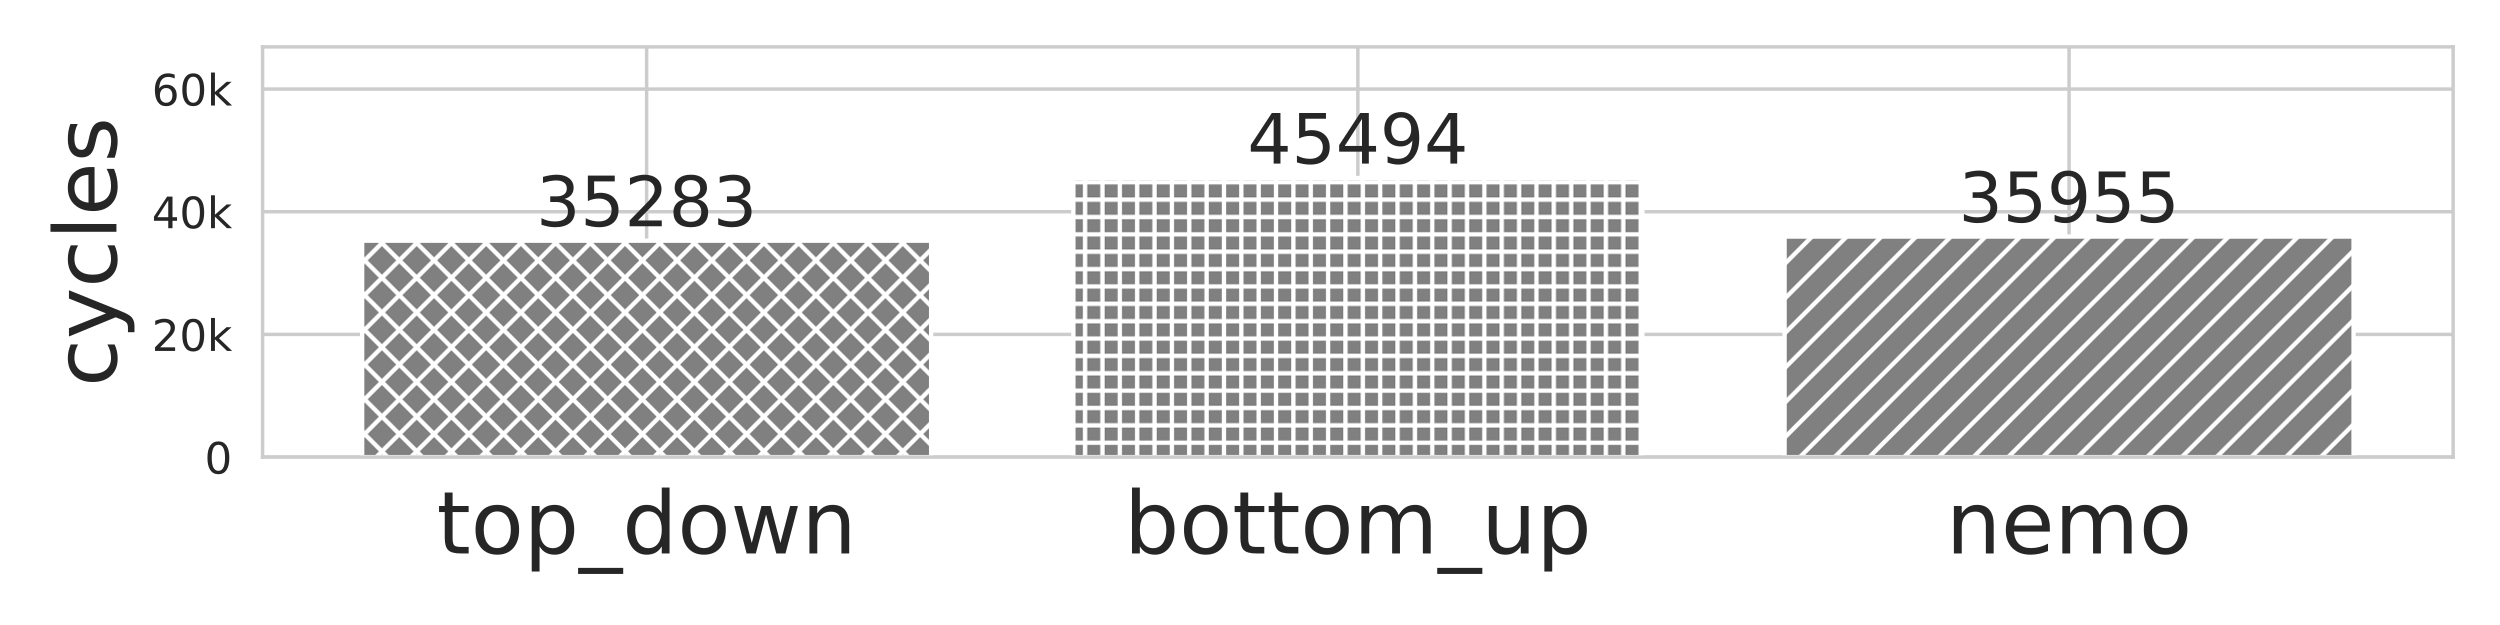
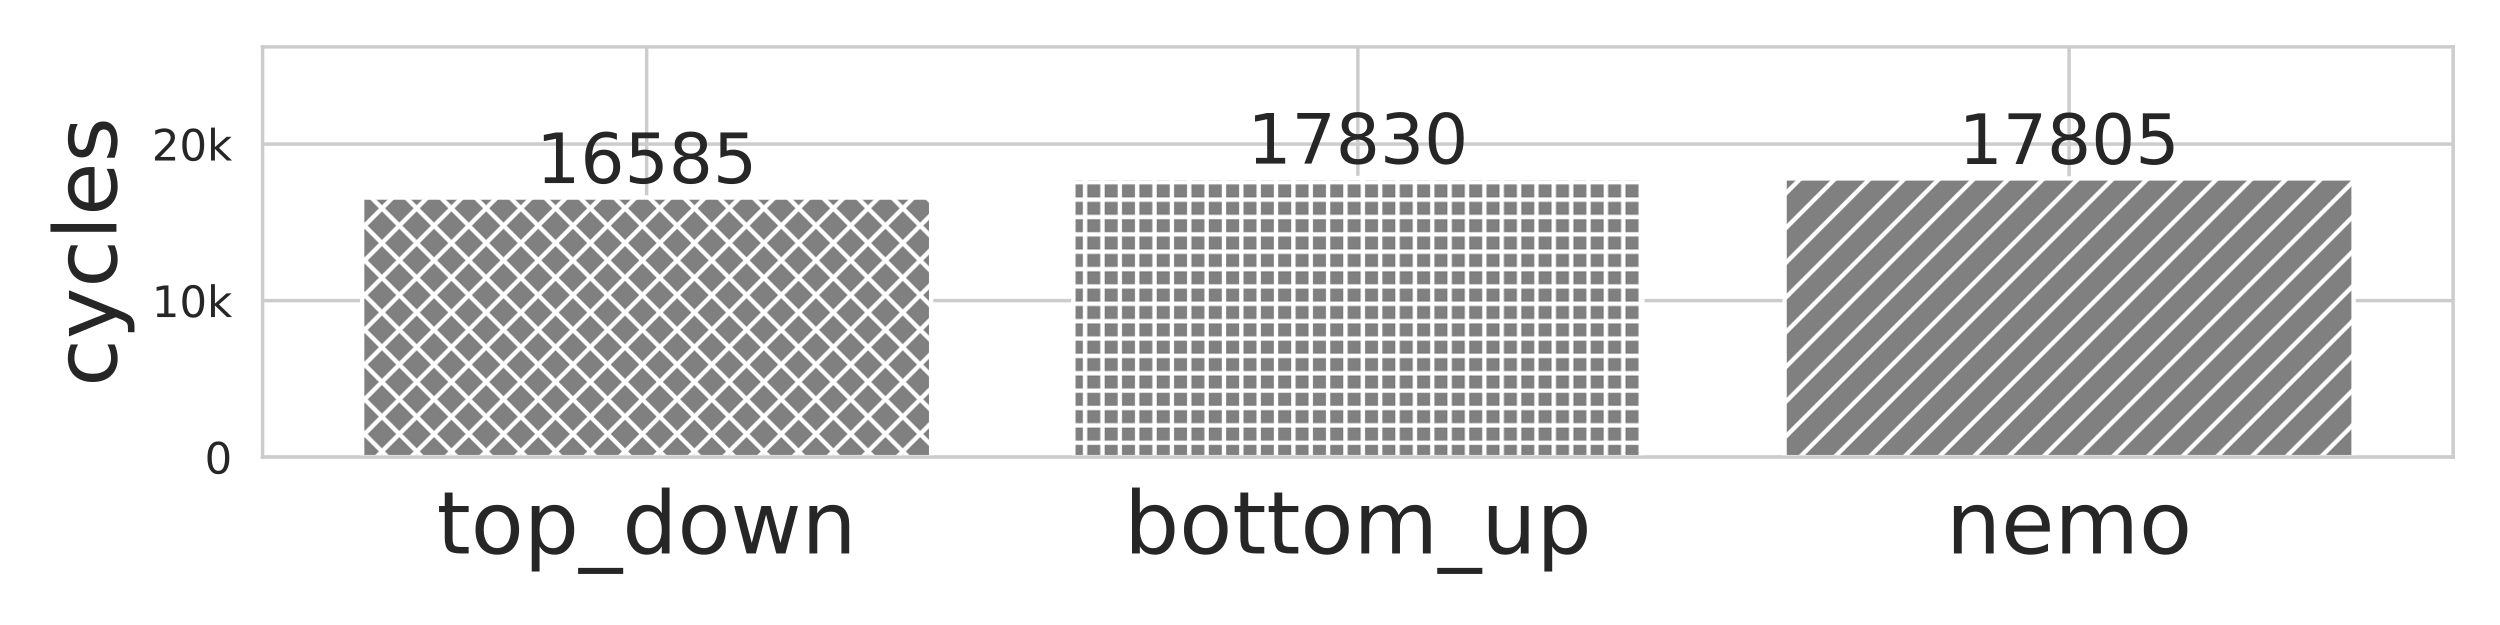
<svg xmlns="http://www.w3.org/2000/svg" xmlns:xlink="http://www.w3.org/1999/xlink" width="576pt" height="144pt" viewBox="0 0 576 144" version="1.1">
  <defs>
    <style type="text/css">*{stroke-linejoin: round; stroke-linecap: butt}</style>
  </defs>
  <g id="figure_1">
    <g id="patch_1">
      <path d="M 0 144  L 576 144  L 576 0  L 0 0  z " style="fill: #ffffff" />
    </g>
    <g id="axes_1">
      <g id="patch_2">
        <path d="M 60.5 105.32  L 565.2 105.32  L 565.2 10.8  L 60.5 10.8  z " style="fill: #ffffff" />
      </g>
      <g id="matplotlib.axis_1">
        <g id="xtick_1">
          <g id="line2d_1">
-             <path d="M 148.986 105.32  L 148.986 10.8  " clip-path="url(#pafba646f76)" style="fill: none; stroke: #cccccc; stroke-width: 0.8; stroke-linecap: round" />
+             <path d="M 148.986 105.32  L 148.986 10.8  " clip-path="url(#p409f884cc3)" style="fill: none; stroke: #cccccc; stroke-width: 0.8; stroke-linecap: round" />
          </g>
          <g id="text_1">
            <g style="fill: #262626" transform="translate(100.6161 127.5169) scale(0.2 -0.2)">
              <defs>
                <path id="DejaVuSans-74" d="M 1172 4494  L 1172 3500  L 2356 3500  L 2356 3053  L 1172 3053  L 1172 1153  Q 1172 725 1289 603  Q 1406 481 1766 481  L 2356 481  L 2356 0  L 1766 0  Q 1100 0 847 248  Q 594 497 594 1153  L 594 3053  L 172 3053  L 172 3500  L 594 3500  L 594 4494  L 1172 4494  z " transform="scale(0.015625)" />
                <path id="DejaVuSans-6f" d="M 1959 3097  Q 1497 3097 1228 2736  Q 959 2375 959 1747  Q 959 1119 1226 758  Q 1494 397 1959 397  Q 2419 397 2687 759  Q 2956 1122 2956 1747  Q 2956 2369 2687 2733  Q 2419 3097 1959 3097  z M 1959 3584  Q 2709 3584 3137 3096  Q 3566 2609 3566 1747  Q 3566 888 3137 398  Q 2709 -91 1959 -91  Q 1206 -91 779 398  Q 353 888 353 1747  Q 353 2609 779 3096  Q 1206 3584 1959 3584  z " transform="scale(0.015625)" />
                <path id="DejaVuSans-70" d="M 1159 525  L 1159 -1331  L 581 -1331  L 581 3500  L 1159 3500  L 1159 2969  Q 1341 3281 1617 3432  Q 1894 3584 2278 3584  Q 2916 3584 3314 3078  Q 3713 2572 3713 1747  Q 3713 922 3314 415  Q 2916 -91 2278 -91  Q 1894 -91 1617 61  Q 1341 213 1159 525  z M 3116 1747  Q 3116 2381 2855 2742  Q 2594 3103 2138 3103  Q 1681 3103 1420 2742  Q 1159 2381 1159 1747  Q 1159 1113 1420 752  Q 1681 391 2138 391  Q 2594 391 2855 752  Q 3116 1113 3116 1747  z " transform="scale(0.015625)" />
                <path id="DejaVuSans-5f" d="M 3263 -1063  L 3263 -1509  L -63 -1509  L -63 -1063  L 3263 -1063  z " transform="scale(0.015625)" />
                <path id="DejaVuSans-64" d="M 2906 2969  L 2906 4863  L 3481 4863  L 3481 0  L 2906 0  L 2906 525  Q 2725 213 2448 61  Q 2172 -91 1784 -91  Q 1150 -91 751 415  Q 353 922 353 1747  Q 353 2572 751 3078  Q 1150 3584 1784 3584  Q 2172 3584 2448 3432  Q 2725 3281 2906 2969  z M 947 1747  Q 947 1113 1208 752  Q 1469 391 1925 391  Q 2381 391 2643 752  Q 2906 1113 2906 1747  Q 2906 2381 2643 2742  Q 2381 3103 1925 3103  Q 1469 3103 1208 2742  Q 947 2381 947 1747  z " transform="scale(0.015625)" />
                <path id="DejaVuSans-77" d="M 269 3500  L 844 3500  L 1563 769  L 2278 3500  L 2956 3500  L 3675 769  L 4391 3500  L 4966 3500  L 4050 0  L 3372 0  L 2619 2869  L 1863 0  L 1184 0  L 269 3500  z " transform="scale(0.015625)" />
                <path id="DejaVuSans-6e" d="M 3513 2113  L 3513 0  L 2938 0  L 2938 2094  Q 2938 2591 2744 2837  Q 2550 3084 2163 3084  Q 1697 3084 1428 2787  Q 1159 2491 1159 1978  L 1159 0  L 581 0  L 581 3500  L 1159 3500  L 1159 2956  Q 1366 3272 1645 3428  Q 1925 3584 2291 3584  Q 2894 3584 3203 3211  Q 3513 2838 3513 2113  z " transform="scale(0.015625)" />
              </defs>
              <use xlink:href="#DejaVuSans-74" />
              <use xlink:href="#DejaVuSans-6f" x="39.209" />
              <use xlink:href="#DejaVuSans-70" x="100.391" />
              <use xlink:href="#DejaVuSans-5f" x="163.867" />
              <use xlink:href="#DejaVuSans-64" x="213.867" />
              <use xlink:href="#DejaVuSans-6f" x="277.344" />
              <use xlink:href="#DejaVuSans-77" x="338.525" />
              <use xlink:href="#DejaVuSans-6e" x="420.312" />
            </g>
          </g>
        </g>
        <g id="xtick_2">
          <g id="line2d_2">
-             <path d="M 312.85 105.32  L 312.85 10.8  " clip-path="url(#pafba646f76)" style="fill: none; stroke: #cccccc; stroke-width: 0.8; stroke-linecap: round" />
+             <path d="M 312.85 105.32  L 312.85 10.8  " clip-path="url(#p409f884cc3)" style="fill: none; stroke: #cccccc; stroke-width: 0.8; stroke-linecap: round" />
          </g>
          <g id="text_2">
            <g style="fill: #262626" transform="translate(258.9969 127.5169) scale(0.2 -0.2)">
              <defs>
                <path id="DejaVuSans-62" d="M 3116 1747  Q 3116 2381 2855 2742  Q 2594 3103 2138 3103  Q 1681 3103 1420 2742  Q 1159 2381 1159 1747  Q 1159 1113 1420 752  Q 1681 391 2138 391  Q 2594 391 2855 752  Q 3116 1113 3116 1747  z M 1159 2969  Q 1341 3281 1617 3432  Q 1894 3584 2278 3584  Q 2916 3584 3314 3078  Q 3713 2572 3713 1747  Q 3713 922 3314 415  Q 2916 -91 2278 -91  Q 1894 -91 1617 61  Q 1341 213 1159 525  L 1159 0  L 581 0  L 581 4863  L 1159 4863  L 1159 2969  z " transform="scale(0.015625)" />
                <path id="DejaVuSans-6d" d="M 3328 2828  Q 3544 3216 3844 3400  Q 4144 3584 4550 3584  Q 5097 3584 5394 3201  Q 5691 2819 5691 2113  L 5691 0  L 5113 0  L 5113 2094  Q 5113 2597 4934 2840  Q 4756 3084 4391 3084  Q 3944 3084 3684 2787  Q 3425 2491 3425 1978  L 3425 0  L 2847 0  L 2847 2094  Q 2847 2600 2669 2842  Q 2491 3084 2119 3084  Q 1678 3084 1418 2786  Q 1159 2488 1159 1978  L 1159 0  L 581 0  L 581 3500  L 1159 3500  L 1159 2956  Q 1356 3278 1631 3431  Q 1906 3584 2284 3584  Q 2666 3584 2933 3390  Q 3200 3197 3328 2828  z " transform="scale(0.015625)" />
                <path id="DejaVuSans-75" d="M 544 1381  L 544 3500  L 1119 3500  L 1119 1403  Q 1119 906 1312 657  Q 1506 409 1894 409  Q 2359 409 2629 706  Q 2900 1003 2900 1516  L 2900 3500  L 3475 3500  L 3475 0  L 2900 0  L 2900 538  Q 2691 219 2414 64  Q 2138 -91 1772 -91  Q 1169 -91 856 284  Q 544 659 544 1381  z M 1991 3584  L 1991 3584  z " transform="scale(0.015625)" />
              </defs>
              <use xlink:href="#DejaVuSans-62" />
              <use xlink:href="#DejaVuSans-6f" x="63.477" />
              <use xlink:href="#DejaVuSans-74" x="124.658" />
              <use xlink:href="#DejaVuSans-74" x="163.867" />
              <use xlink:href="#DejaVuSans-6f" x="203.076" />
              <use xlink:href="#DejaVuSans-6d" x="264.258" />
              <use xlink:href="#DejaVuSans-5f" x="361.67" />
              <use xlink:href="#DejaVuSans-75" x="411.67" />
              <use xlink:href="#DejaVuSans-70" x="475.049" />
            </g>
          </g>
        </g>
        <g id="xtick_3">
          <g id="line2d_3">
-             <path d="M 476.714 105.32  L 476.714 10.8  " clip-path="url(#pafba646f76)" style="fill: none; stroke: #cccccc; stroke-width: 0.8; stroke-linecap: round" />
+             <path d="M 476.714 105.32  L 476.714 10.8  " clip-path="url(#p409f884cc3)" style="fill: none; stroke: #cccccc; stroke-width: 0.8; stroke-linecap: round" />
          </g>
          <g id="text_3">
            <g style="fill: #262626" transform="translate(448.3636 127.5169) scale(0.2 -0.2)">
              <defs>
                <path id="DejaVuSans-65" d="M 3597 1894  L 3597 1613  L 953 1613  Q 991 1019 1311 708  Q 1631 397 2203 397  Q 2534 397 2845 478  Q 3156 559 3463 722  L 3463 178  Q 3153 47 2828 -22  Q 2503 -91 2169 -91  Q 1331 -91 842 396  Q 353 884 353 1716  Q 353 2575 817 3079  Q 1281 3584 2069 3584  Q 2775 3584 3186 3129  Q 3597 2675 3597 1894  z M 3022 2063  Q 3016 2534 2758 2815  Q 2500 3097 2075 3097  Q 1594 3097 1305 2825  Q 1016 2553 972 2059  L 3022 2063  z " transform="scale(0.015625)" />
              </defs>
              <use xlink:href="#DejaVuSans-6e" />
              <use xlink:href="#DejaVuSans-65" x="63.379" />
              <use xlink:href="#DejaVuSans-6d" x="124.902" />
              <use xlink:href="#DejaVuSans-6f" x="222.314" />
            </g>
          </g>
        </g>
      </g>
      <g id="matplotlib.axis_2">
        <g id="ytick_1">
          <g id="line2d_4">
-             <path d="M 60.5 105.32  L 565.2 105.32  " clip-path="url(#pafba646f76)" style="fill: none; stroke: #cccccc; stroke-width: 0.8; stroke-linecap: round" />
+             <path d="M 60.5 105.32  L 565.2 105.32  " clip-path="url(#p409f884cc3)" style="fill: none; stroke: #cccccc; stroke-width: 0.8; stroke-linecap: round" />
          </g>
          <g id="text_4">
            <g style="fill: #262626" transform="translate(47.1375 109.1192) scale(0.1 -0.1)">
              <defs>
                <path id="DejaVuSans-30" d="M 2034 4250  Q 1547 4250 1301 3770  Q 1056 3291 1056 2328  Q 1056 1369 1301 889  Q 1547 409 2034 409  Q 2525 409 2770 889  Q 3016 1369 3016 2328  Q 3016 3291 2770 3770  Q 2525 4250 2034 4250  z M 2034 4750  Q 2819 4750 3233 4129  Q 3647 3509 3647 2328  Q 3647 1150 3233 529  Q 2819 -91 2034 -91  Q 1250 -91 836 529  Q 422 1150 422 2328  Q 422 3509 836 4129  Q 1250 4750 2034 4750  z " transform="scale(0.015625)" />
              </defs>
              <use xlink:href="#DejaVuSans-30" />
            </g>
          </g>
        </g>
        <g id="ytick_2">
          <g id="line2d_5">
-             <path d="M 60.5 77.053  L 565.2 77.053  " clip-path="url(#pafba646f76)" style="fill: none; stroke: #cccccc; stroke-width: 0.8; stroke-linecap: round" />
+             <path d="M 60.5 69.257  L 565.2 69.257  " clip-path="url(#p409f884cc3)" style="fill: none; stroke: #cccccc; stroke-width: 0.8; stroke-linecap: round" />
          </g>
          <g id="text_5">
-             <g style="fill: #262626" transform="translate(34.98438 80.85182) scale(0.1 -0.1)">
+             <g style="fill: #262626" transform="translate(34.98438 73.0565) scale(0.1 -0.1)">
+               <defs>
+                 <path id="DejaVuSans-31" d="M 794 531  L 1825 531  L 1825 4091  L 703 3866  L 703 4441  L 1819 4666  L 2450 4666  L 2450 531  L 3481 531  L 3481 0  L 794 0  L 794 531  z " transform="scale(0.015625)" />
+                 <path id="DejaVuSans-6b" d="M 581 4863  L 1159 4863  L 1159 1991  L 2875 3500  L 3609 3500  L 1753 1863  L 3688 0  L 2938 0  L 1159 1709  L 1159 0  L 581 0  L 581 4863  z " transform="scale(0.015625)" />
+               </defs>
+               <use xlink:href="#DejaVuSans-31" />
+               <use xlink:href="#DejaVuSans-30" x="63.623" />
+               <use xlink:href="#DejaVuSans-6b" x="127.246" />
+             </g>
+           </g>
+         </g>
+         <g id="ytick_3">
+           <g id="line2d_6">
+             <path d="M 60.5 33.195  L 565.2 33.195  " clip-path="url(#p409f884cc3)" style="fill: none; stroke: #cccccc; stroke-width: 0.8; stroke-linecap: round" />
+           </g>
+           <g id="text_6">
+             <g style="fill: #262626" transform="translate(34.98438 36.99377) scale(0.1 -0.1)">
              <defs>
                <path id="DejaVuSans-32" d="M 1228 531  L 3431 531  L 3431 0  L 469 0  L 469 531  Q 828 903 1448 1529  Q 2069 2156 2228 2338  Q 2531 2678 2651 2914  Q 2772 3150 2772 3378  Q 2772 3750 2511 3984  Q 2250 4219 1831 4219  Q 1534 4219 1204 4116  Q 875 4013 500 3803  L 500 4441  Q 881 4594 1212 4672  Q 1544 4750 1819 4750  Q 2544 4750 2975 4387  Q 3406 4025 3406 3419  Q 3406 3131 3298 2873  Q 3191 2616 2906 2266  Q 2828 2175 2409 1742  Q 1991 1309 1228 531  z " transform="scale(0.015625)" />
-                 <path id="DejaVuSans-6b" d="M 581 4863  L 1159 4863  L 1159 1991  L 2875 3500  L 3609 3500  L 1753 1863  L 3688 0  L 2938 0  L 1159 1709  L 1159 0  L 581 0  L 581 4863  z " transform="scale(0.015625)" />
              </defs>
              <use xlink:href="#DejaVuSans-32" />
              <use xlink:href="#DejaVuSans-30" x="63.623" />
              <use xlink:href="#DejaVuSans-6b" x="127.246" />
            </g>
          </g>
        </g>
-         <g id="ytick_3">
-           <g id="line2d_6">
-             <path d="M 60.5 48.785  L 565.2 48.785  " clip-path="url(#pafba646f76)" style="fill: none; stroke: #cccccc; stroke-width: 0.8; stroke-linecap: round" />
-           </g>
-           <g id="text_6">
-             <g style="fill: #262626" transform="translate(34.98438 52.58442) scale(0.1 -0.1)">
-               <defs>
-                 <path id="DejaVuSans-34" d="M 2419 4116  L 825 1625  L 2419 1625  L 2419 4116  z M 2253 4666  L 3047 4666  L 3047 1625  L 3713 1625  L 3713 1100  L 3047 1100  L 3047 0  L 2419 0  L 2419 1100  L 313 1100  L 313 1709  L 2253 4666  z " transform="scale(0.015625)" />
-               </defs>
-               <use xlink:href="#DejaVuSans-34" />
-               <use xlink:href="#DejaVuSans-30" x="63.623" />
-               <use xlink:href="#DejaVuSans-6b" x="127.246" />
-             </g>
-           </g>
-         </g>
-         <g id="ytick_4">
-           <g id="line2d_7">
-             <path d="M 60.5 20.518  L 565.2 20.518  " clip-path="url(#pafba646f76)" style="fill: none; stroke: #cccccc; stroke-width: 0.8; stroke-linecap: round" />
-           </g>
-           <g id="text_7">
-             <g style="fill: #262626" transform="translate(34.98438 24.31703) scale(0.1 -0.1)">
-               <defs>
-                 <path id="DejaVuSans-36" d="M 2113 2584  Q 1688 2584 1439 2293  Q 1191 2003 1191 1497  Q 1191 994 1439 701  Q 1688 409 2113 409  Q 2538 409 2786 701  Q 3034 994 3034 1497  Q 3034 2003 2786 2293  Q 2538 2584 2113 2584  z M 3366 4563  L 3366 3988  Q 3128 4100 2886 4159  Q 2644 4219 2406 4219  Q 1781 4219 1451 3797  Q 1122 3375 1075 2522  Q 1259 2794 1537 2939  Q 1816 3084 2150 3084  Q 2853 3084 3261 2657  Q 3669 2231 3669 1497  Q 3669 778 3244 343  Q 2819 -91 2113 -91  Q 1303 -91 875 529  Q 447 1150 447 2328  Q 447 3434 972 4092  Q 1497 4750 2381 4750  Q 2619 4750 2861 4703  Q 3103 4656 3366 4563  z " transform="scale(0.015625)" />
-               </defs>
-               <use xlink:href="#DejaVuSans-36" />
-               <use xlink:href="#DejaVuSans-30" x="63.623" />
-               <use xlink:href="#DejaVuSans-6b" x="127.246" />
-             </g>
-           </g>
-         </g>
-         <g id="text_8">
+         <g id="text_7">
          <g style="fill: #262626" transform="translate(26.825 89.11625) rotate(-90) scale(0.2 -0.2)">
            <defs>
              <path id="DejaVuSans-63" d="M 3122 3366  L 3122 2828  Q 2878 2963 2633 3030  Q 2388 3097 2138 3097  Q 1578 3097 1268 2742  Q 959 2388 959 1747  Q 959 1106 1268 751  Q 1578 397 2138 397  Q 2388 397 2633 464  Q 2878 531 3122 666  L 3122 134  Q 2881 22 2623 -34  Q 2366 -91 2075 -91  Q 1284 -91 818 406  Q 353 903 353 1747  Q 353 2603 823 3093  Q 1294 3584 2113 3584  Q 2378 3584 2631 3529  Q 2884 3475 3122 3366  z " transform="scale(0.015625)" />
              <path id="DejaVuSans-79" d="M 2059 -325  Q 1816 -950 1584 -1140  Q 1353 -1331 966 -1331  L 506 -1331  L 506 -850  L 844 -850  Q 1081 -850 1212 -737  Q 1344 -625 1503 -206  L 1606 56  L 191 3500  L 800 3500  L 1894 763  L 2988 3500  L 3597 3500  L 2059 -325  z " transform="scale(0.015625)" />
              <path id="DejaVuSans-6c" d="M 603 4863  L 1178 4863  L 1178 0  L 603 0  L 603 4863  z " transform="scale(0.015625)" />
              <path id="DejaVuSans-73" d="M 2834 3397  L 2834 2853  Q 2591 2978 2328 3040  Q 2066 3103 1784 3103  Q 1356 3103 1142 2972  Q 928 2841 928 2578  Q 928 2378 1081 2264  Q 1234 2150 1697 2047  L 1894 2003  Q 2506 1872 2764 1633  Q 3022 1394 3022 966  Q 3022 478 2636 193  Q 2250 -91 1575 -91  Q 1294 -91 989 -36  Q 684 19 347 128  L 347 722  Q 666 556 975 473  Q 1284 391 1588 391  Q 1994 391 2212 530  Q 2431 669 2431 922  Q 2431 1156 2273 1281  Q 2116 1406 1581 1522  L 1381 1569  Q 847 1681 609 1914  Q 372 2147 372 2553  Q 372 3047 722 3315  Q 1072 3584 1716 3584  Q 2034 3584 2315 3537  Q 2597 3491 2834 3397  z " transform="scale(0.015625)" />
            </defs>
            <use xlink:href="#DejaVuSans-63" />
            <use xlink:href="#DejaVuSans-79" x="54.98" />
            <use xlink:href="#DejaVuSans-63" x="114.16" />
            <use xlink:href="#DejaVuSans-6c" x="169.141" />
            <use xlink:href="#DejaVuSans-65" x="196.924" />
            <use xlink:href="#DejaVuSans-73" x="258.447" />
          </g>
        </g>
      </g>
      <g id="patch_3">
-         <path d="M 83.441 105.32  L 214.532 105.32  L 214.532 55.452  L 83.441 55.452  z " clip-path="url(#pafba646f76)" style="fill: url(#haea95715f1); stroke: #ffffff; stroke-linejoin: miter" />
+         <path d="M 83.441 105.32  L 214.532 105.32  L 214.532 45.512  L 83.441 45.512  z " clip-path="url(#p409f884cc3)" style="fill: url(#hab84025b76); stroke: #ffffff; stroke-linejoin: miter" />
      </g>
      <g id="patch_4">
-         <path d="M 247.305 105.32  L 378.395 105.32  L 378.395 41.021  L 247.305 41.021  z " clip-path="url(#pafba646f76)" style="fill: url(#hfeba714b58); stroke: #ffffff; stroke-linejoin: miter" />
+         <path d="M 247.305 105.32  L 378.395 105.32  L 378.395 41.021  L 247.305 41.021  z " clip-path="url(#p409f884cc3)" style="fill: url(#h34d3be16b0); stroke: #ffffff; stroke-linejoin: miter" />
      </g>
      <g id="patch_5">
-         <path d="M 411.168 105.32  L 542.259 105.32  L 542.259 54.503  L 411.168 54.503  z " clip-path="url(#pafba646f76)" style="fill: url(#h349c80bc6b); stroke: #ffffff; stroke-linejoin: miter" />
+         <path d="M 411.168 105.32  L 542.259 105.32  L 542.259 41.111  L 411.168 41.111  z " clip-path="url(#p409f884cc3)" style="fill: url(#h1d2abfe89e); stroke: #ffffff; stroke-linejoin: miter" />
      </g>
      <g id="patch_6">
        <path d="M 60.5 105.32  L 60.5 10.8  " style="fill: none; stroke: #cccccc; stroke-width: 0.8; stroke-linejoin: miter; stroke-linecap: square" />
      </g>
      <g id="patch_7">
        <path d="M 565.2 105.32  L 565.2 10.8  " style="fill: none; stroke: #cccccc; stroke-width: 0.8; stroke-linejoin: miter; stroke-linecap: square" />
      </g>
      <g id="patch_8">
        <path d="M 60.5 105.32  L 565.2 105.32  " style="fill: none; stroke: #cccccc; stroke-width: 0.8; stroke-linejoin: miter; stroke-linecap: square" />
      </g>
      <g id="patch_9">
        <path d="M 60.5 10.8  L 565.2 10.8  " style="fill: none; stroke: #cccccc; stroke-width: 0.8; stroke-linejoin: miter; stroke-linecap: square" />
      </g>
-       <g id="text_9">
-         <g style="fill: #262626" transform="translate(123.5364 52.12404) scale(0.16 -0.16)">
+       <g id="text_8">
+         <g style="fill: #262626" transform="translate(123.5364 42.18402) scale(0.16 -0.16)">
          <defs>
-             <path id="DejaVuSans-33" d="M 2597 2516  Q 3050 2419 3304 2112  Q 3559 1806 3559 1356  Q 3559 666 3084 287  Q 2609 -91 1734 -91  Q 1441 -91 1130 -33  Q 819 25 488 141  L 488 750  Q 750 597 1062 519  Q 1375 441 1716 441  Q 2309 441 2620 675  Q 2931 909 2931 1356  Q 2931 1769 2642 2001  Q 2353 2234 1838 2234  L 1294 2234  L 1294 2753  L 1863 2753  Q 2328 2753 2575 2939  Q 2822 3125 2822 3475  Q 2822 3834 2567 4026  Q 2313 4219 1838 4219  Q 1578 4219 1281 4162  Q 984 4106 628 3988  L 628 4550  Q 988 4650 1302 4700  Q 1616 4750 1894 4750  Q 2613 4750 3031 4423  Q 3450 4097 3450 3541  Q 3450 3153 3228 2886  Q 3006 2619 2597 2516  z " transform="scale(0.015625)" />
+             <path id="DejaVuSans-36" d="M 2113 2584  Q 1688 2584 1439 2293  Q 1191 2003 1191 1497  Q 1191 994 1439 701  Q 1688 409 2113 409  Q 2538 409 2786 701  Q 3034 994 3034 1497  Q 3034 2003 2786 2293  Q 2538 2584 2113 2584  z M 3366 4563  L 3366 3988  Q 3128 4100 2886 4159  Q 2644 4219 2406 4219  Q 1781 4219 1451 3797  Q 1122 3375 1075 2522  Q 1259 2794 1537 2939  Q 1816 3084 2150 3084  Q 2853 3084 3261 2657  Q 3669 2231 3669 1497  Q 3669 778 3244 343  Q 2819 -91 2113 -91  Q 1303 -91 875 529  Q 447 1150 447 2328  Q 447 3434 972 4092  Q 1497 4750 2381 4750  Q 2619 4750 2861 4703  Q 3103 4656 3366 4563  z " transform="scale(0.015625)" />
            <path id="DejaVuSans-35" d="M 691 4666  L 3169 4666  L 3169 4134  L 1269 4134  L 1269 2991  Q 1406 3038 1543 3061  Q 1681 3084 1819 3084  Q 2600 3084 3056 2656  Q 3513 2228 3513 1497  Q 3513 744 3044 326  Q 2575 -91 1722 -91  Q 1428 -91 1123 -41  Q 819 9 494 109  L 494 744  Q 775 591 1075 516  Q 1375 441 1709 441  Q 2250 441 2565 725  Q 2881 1009 2881 1497  Q 2881 1984 2565 2268  Q 2250 2553 1709 2553  Q 1456 2553 1204 2497  Q 953 2441 691 2322  L 691 4666  z " transform="scale(0.015625)" />
            <path id="DejaVuSans-38" d="M 2034 2216  Q 1584 2216 1326 1975  Q 1069 1734 1069 1313  Q 1069 891 1326 650  Q 1584 409 2034 409  Q 2484 409 2743 651  Q 3003 894 3003 1313  Q 3003 1734 2745 1975  Q 2488 2216 2034 2216  z M 1403 2484  Q 997 2584 770 2862  Q 544 3141 544 3541  Q 544 4100 942 4425  Q 1341 4750 2034 4750  Q 2731 4750 3128 4425  Q 3525 4100 3525 3541  Q 3525 3141 3298 2862  Q 3072 2584 2669 2484  Q 3125 2378 3379 2068  Q 3634 1759 3634 1313  Q 3634 634 3220 271  Q 2806 -91 2034 -91  Q 1263 -91 848 271  Q 434 634 434 1313  Q 434 1759 690 2068  Q 947 2378 1403 2484  z M 1172 3481  Q 1172 3119 1398 2916  Q 1625 2713 2034 2713  Q 2441 2713 2670 2916  Q 2900 3119 2900 3481  Q 2900 3844 2670 4047  Q 2441 4250 2034 4250  Q 1625 4250 1398 4047  Q 1172 3844 1172 3481  z " transform="scale(0.015625)" />
          </defs>
-           <use xlink:href="#DejaVuSans-33" />
-           <use xlink:href="#DejaVuSans-35" x="63.623" />
-           <use xlink:href="#DejaVuSans-32" x="127.246" />
+           <use xlink:href="#DejaVuSans-31" />
+           <use xlink:href="#DejaVuSans-36" x="63.623" />
+           <use xlink:href="#DejaVuSans-35" x="127.246" />
          <use xlink:href="#DejaVuSans-38" x="190.869" />
-           <use xlink:href="#DejaVuSans-33" x="254.492" />
-         </g>
-       </g>
-       <g id="text_10">
+           <use xlink:href="#DejaVuSans-35" x="254.492" />
+         </g>
+       </g>
+       <g id="text_9">
        <g style="fill: #262626" transform="translate(287.4 37.69318) scale(0.16 -0.16)">
          <defs>
-             <path id="DejaVuSans-39" d="M 703 97  L 703 672  Q 941 559 1184 500  Q 1428 441 1663 441  Q 2288 441 2617 861  Q 2947 1281 2994 2138  Q 2813 1869 2534 1725  Q 2256 1581 1919 1581  Q 1219 1581 811 2004  Q 403 2428 403 3163  Q 403 3881 828 4315  Q 1253 4750 1959 4750  Q 2769 4750 3195 4129  Q 3622 3509 3622 2328  Q 3622 1225 3098 567  Q 2575 -91 1691 -91  Q 1453 -91 1209 -44  Q 966 3 703 97  z M 1959 2075  Q 2384 2075 2632 2365  Q 2881 2656 2881 3163  Q 2881 3666 2632 3958  Q 2384 4250 1959 4250  Q 1534 4250 1286 3958  Q 1038 3666 1038 3163  Q 1038 2656 1286 2365  Q 1534 2075 1959 2075  z " transform="scale(0.015625)" />
+             <path id="DejaVuSans-37" d="M 525 4666  L 3525 4666  L 3525 4397  L 1831 0  L 1172 0  L 2766 4134  L 525 4134  L 525 4666  z " transform="scale(0.015625)" />
+             <path id="DejaVuSans-33" d="M 2597 2516  Q 3050 2419 3304 2112  Q 3559 1806 3559 1356  Q 3559 666 3084 287  Q 2609 -91 1734 -91  Q 1441 -91 1130 -33  Q 819 25 488 141  L 488 750  Q 750 597 1062 519  Q 1375 441 1716 441  Q 2309 441 2620 675  Q 2931 909 2931 1356  Q 2931 1769 2642 2001  Q 2353 2234 1838 2234  L 1294 2234  L 1294 2753  L 1863 2753  Q 2328 2753 2575 2939  Q 2822 3125 2822 3475  Q 2822 3834 2567 4026  Q 2313 4219 1838 4219  Q 1578 4219 1281 4162  Q 984 4106 628 3988  L 628 4550  Q 988 4650 1302 4700  Q 1616 4750 1894 4750  Q 2613 4750 3031 4423  Q 3450 4097 3450 3541  Q 3450 3153 3228 2886  Q 3006 2619 2597 2516  z " transform="scale(0.015625)" />
          </defs>
-           <use xlink:href="#DejaVuSans-34" />
-           <use xlink:href="#DejaVuSans-35" x="63.623" />
-           <use xlink:href="#DejaVuSans-34" x="127.246" />
-           <use xlink:href="#DejaVuSans-39" x="190.869" />
-           <use xlink:href="#DejaVuSans-34" x="254.492" />
-         </g>
-       </g>
-       <g id="text_11">
-         <g style="fill: #262626" transform="translate(451.2636 51.17532) scale(0.16 -0.16)">
-           <use xlink:href="#DejaVuSans-33" />
-           <use xlink:href="#DejaVuSans-35" x="63.623" />
-           <use xlink:href="#DejaVuSans-39" x="127.246" />
-           <use xlink:href="#DejaVuSans-35" x="190.869" />
+           <use xlink:href="#DejaVuSans-31" />
+           <use xlink:href="#DejaVuSans-37" x="63.623" />
+           <use xlink:href="#DejaVuSans-38" x="127.246" />
+           <use xlink:href="#DejaVuSans-33" x="190.869" />
+           <use xlink:href="#DejaVuSans-30" x="254.492" />
+         </g>
+       </g>
+       <g id="text_10">
+         <g style="fill: #262626" transform="translate(451.2636 37.78385) scale(0.16 -0.16)">
+           <use xlink:href="#DejaVuSans-31" />
+           <use xlink:href="#DejaVuSans-37" x="63.623" />
+           <use xlink:href="#DejaVuSans-38" x="127.246" />
+           <use xlink:href="#DejaVuSans-30" x="190.869" />
          <use xlink:href="#DejaVuSans-35" x="254.492" />
        </g>
      </g>
    </g>
  </g>
  <defs>
-     <clipPath id="pafba646f76">
+     <clipPath id="p409f884cc3">
      <rect x="60.5" y="10.8" width="504.7" height="94.52" />
    </clipPath>
  </defs>
  <defs>
-     <pattern id="haea95715f1" patternUnits="userSpaceOnUse" x="0" y="0" width="72" height="72">
+     <pattern id="hab84025b76" patternUnits="userSpaceOnUse" x="0" y="0" width="72" height="72">
      <rect x="0" y="0" width="73" height="73" fill="#808080" />
      <path d="M -36 36  L 36 -36  M -32 40  L 40 -32  M -28 44  L 44 -28  M -24 48  L 48 -24  M -20 52  L 52 -20  M -16 56  L 56 -16  M -12 60  L 60 -12  M -8 64  L 64 -8  M -4 68  L 68 -4  M 0 72  L 72 0  M 4 76  L 76 4  M 8 80  L 80 8  M 12 84  L 84 12  M 16 88  L 88 16  M 20 92  L 92 20  M 24 96  L 96 24  M 28 100  L 100 28  M 32 104  L 104 32  M 36 108  L 108 36  M -36 36  L 36 108  M -32 32  L 40 104  M -28 28  L 44 100  M -24 24  L 48 96  M -20 20  L 52 92  M -16 16  L 56 88  M -12 12  L 60 84  M -8 8  L 64 80  M -4 4  L 68 76  M 0 0  L 72 72  M 4 -4  L 76 68  M 8 -8  L 80 64  M 12 -12  L 84 60  M 16 -16  L 88 56  M 20 -20  L 92 52  M 24 -24  L 96 48  M 28 -28  L 100 44  M 32 -32  L 104 40  M 36 -36  L 108 36  " style="fill: #ffffff; stroke: #ffffff; stroke-width: 1.0; stroke-linecap: butt; stroke-linejoin: miter" />
    </pattern>
-     <pattern id="hfeba714b58" patternUnits="userSpaceOnUse" x="0" y="0" width="72" height="72">
+     <pattern id="h34d3be16b0" patternUnits="userSpaceOnUse" x="0" y="0" width="72" height="72">
      <rect x="0" y="0" width="73" height="73" fill="#808080" />
      <path d="M 0 70  L 72 70  M 0 66  L 72 66  M 0 62  L 72 62  M 0 58  L 72 58  M 0 54  L 72 54  M 0 50  L 72 50  M 0 46  L 72 46  M 0 42  L 72 42  M 0 38  L 72 38  M 0 34  L 72 34  M 0 30  L 72 30  M 0 26  L 72 26  M 0 22  L 72 22  M 0 18  L 72 18  M 0 14  L 72 14  M 0 10  L 72 10  M 0 6  L 72 6  M 0 2  L 72 2  M 2 72  L 2 0  M 6 72  L 6 0  M 10 72  L 10 0  M 14 72  L 14 0  M 18 72  L 18 0  M 22 72  L 22 0  M 26 72  L 26 0  M 30 72  L 30 0  M 34 72  L 34 0  M 38 72  L 38 0  M 42 72  L 42 0  M 46 72  L 46 0  M 50 72  L 50 0  M 54 72  L 54 0  M 58 72  L 58 0  M 62 72  L 62 0  M 66 72  L 66 0  M 70 72  L 70 0  " style="fill: #ffffff; stroke: #ffffff; stroke-width: 1.0; stroke-linecap: butt; stroke-linejoin: miter" />
    </pattern>
-     <pattern id="h349c80bc6b" patternUnits="userSpaceOnUse" x="0" y="0" width="72" height="72">
+     <pattern id="h1d2abfe89e" patternUnits="userSpaceOnUse" x="0" y="0" width="72" height="72">
      <rect x="0" y="0" width="73" height="73" fill="#808080" />
      <path d="M -36 36  L 36 -36  M -32 40  L 40 -32  M -28 44  L 44 -28  M -24 48  L 48 -24  M -20 52  L 52 -20  M -16 56  L 56 -16  M -12 60  L 60 -12  M -8 64  L 64 -8  M -4 68  L 68 -4  M 0 72  L 72 0  M 4 76  L 76 4  M 8 80  L 80 8  M 12 84  L 84 12  M 16 88  L 88 16  M 20 92  L 92 20  M 24 96  L 96 24  M 28 100  L 100 28  M 32 104  L 104 32  M 36 108  L 108 36  " style="fill: #ffffff; stroke: #ffffff; stroke-width: 1.0; stroke-linecap: butt; stroke-linejoin: miter" />
    </pattern>
  </defs>
</svg>
